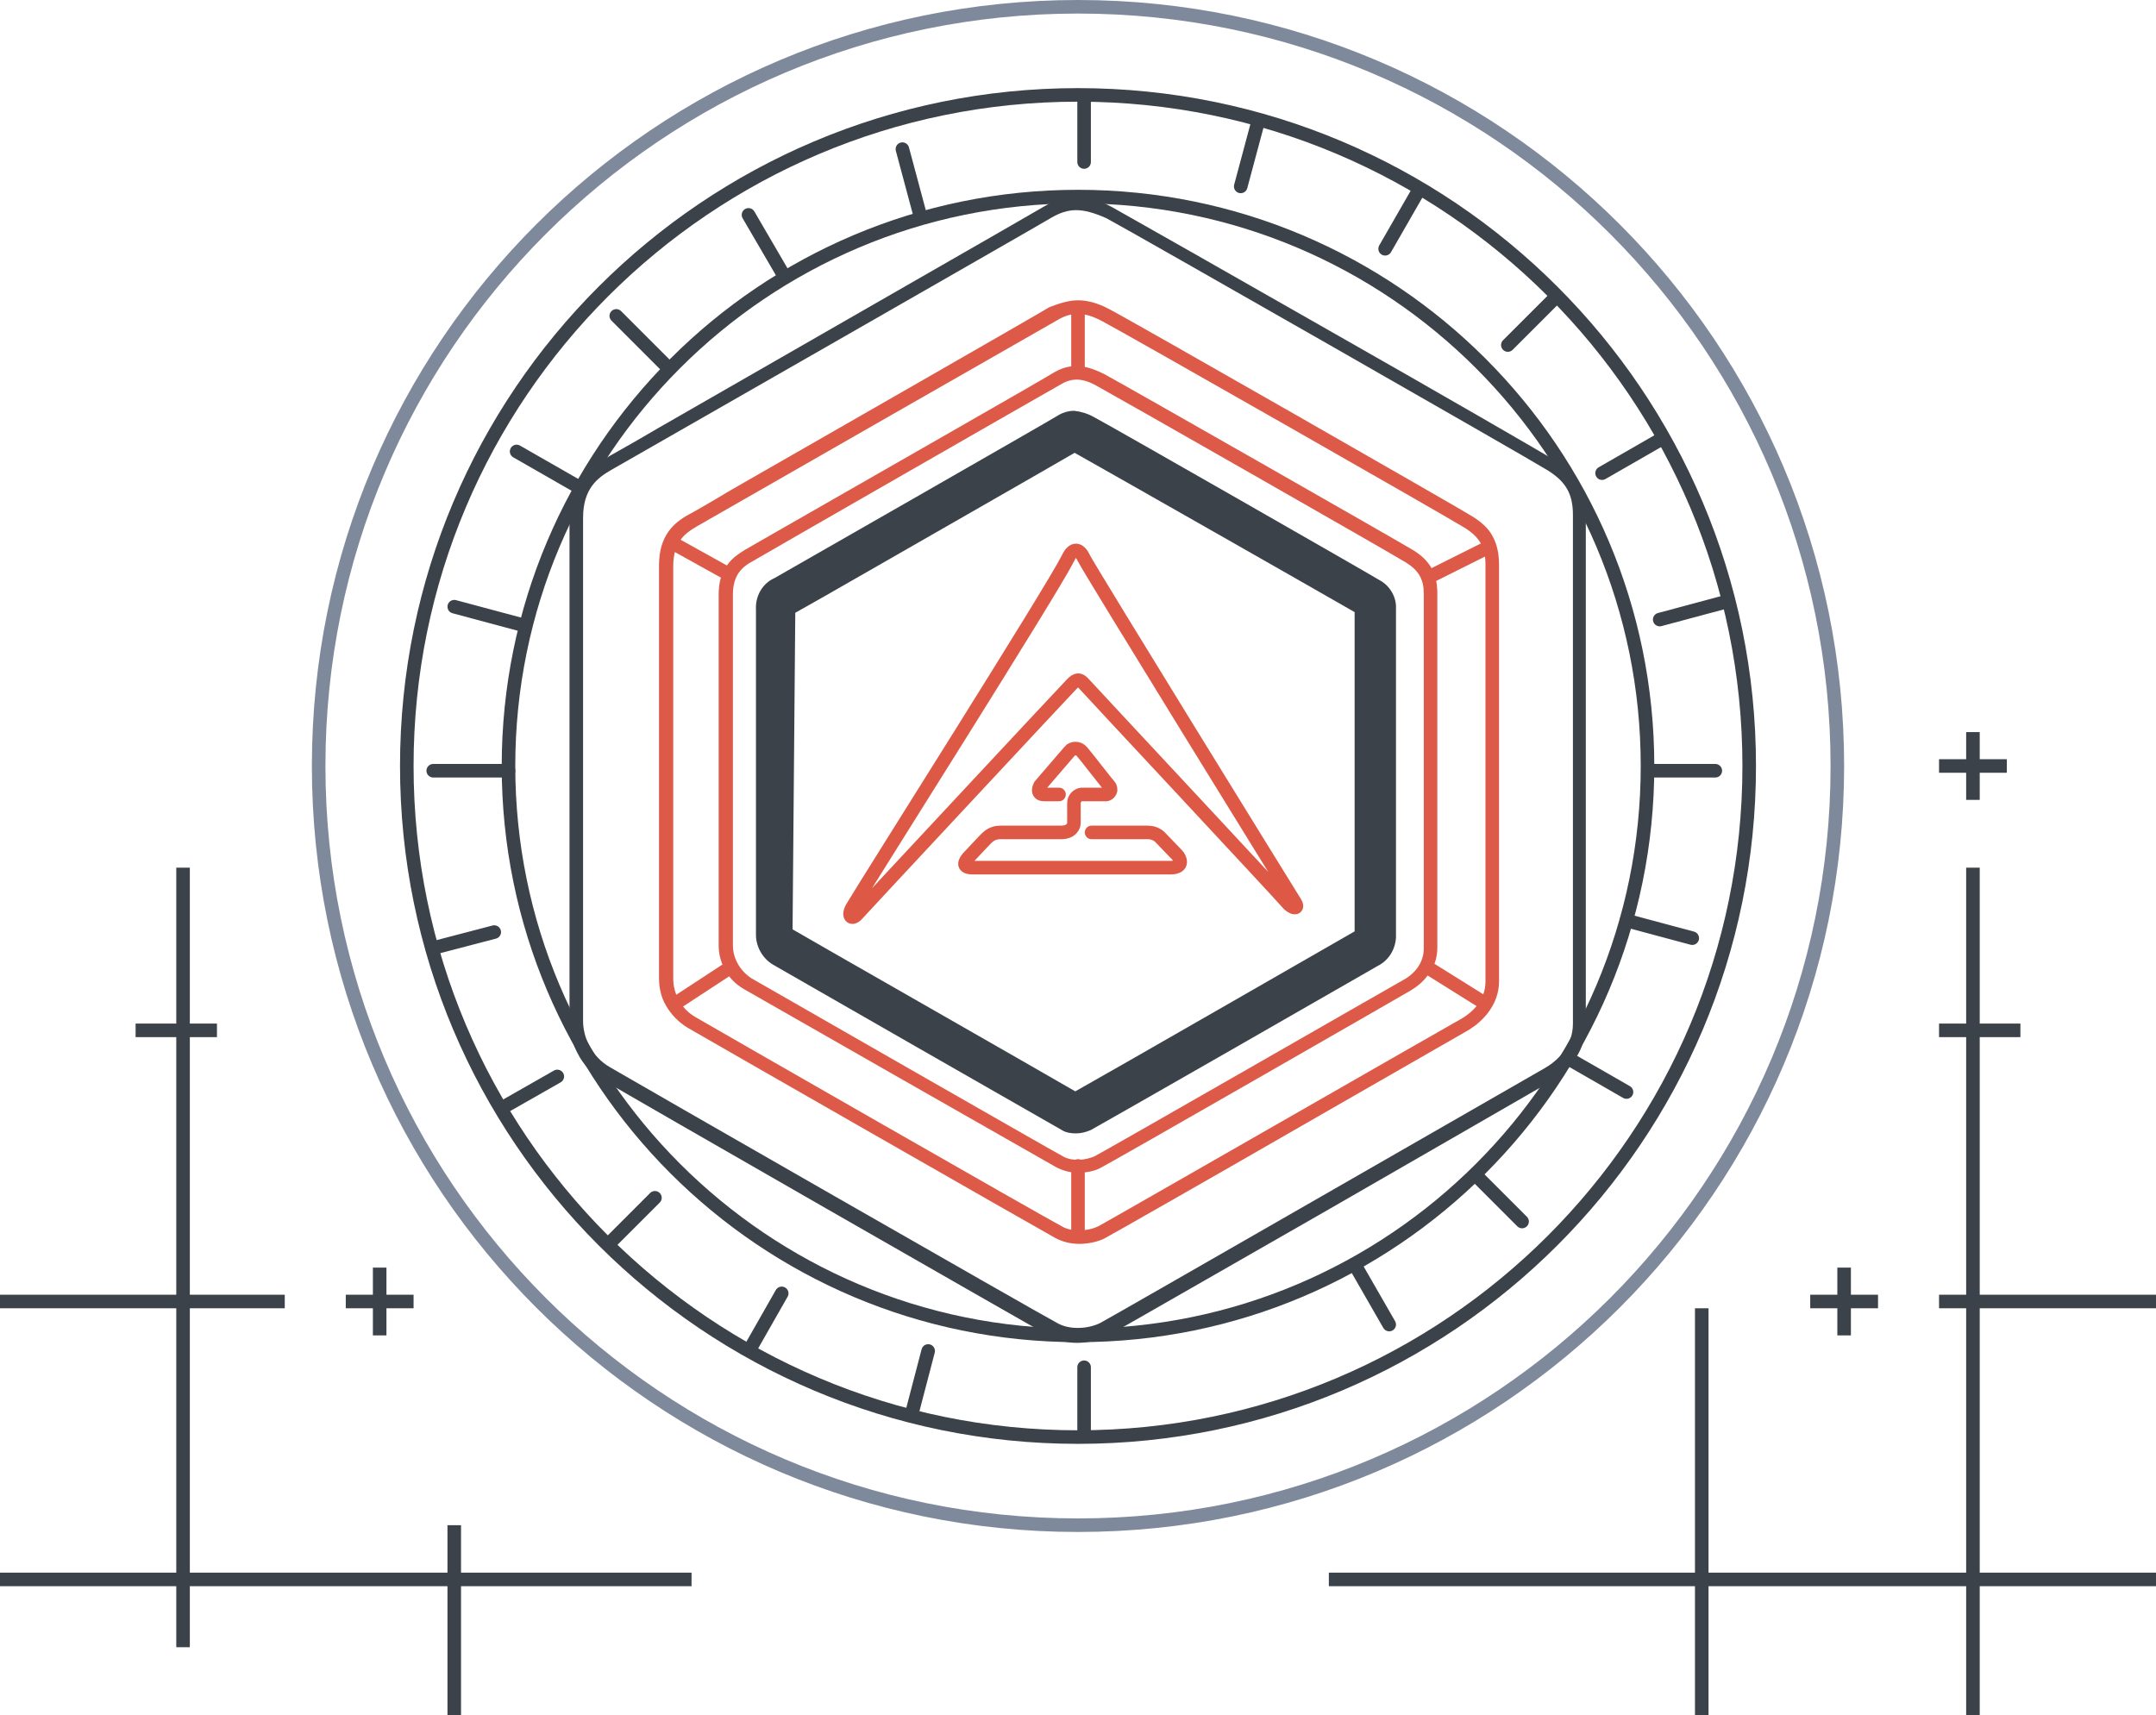
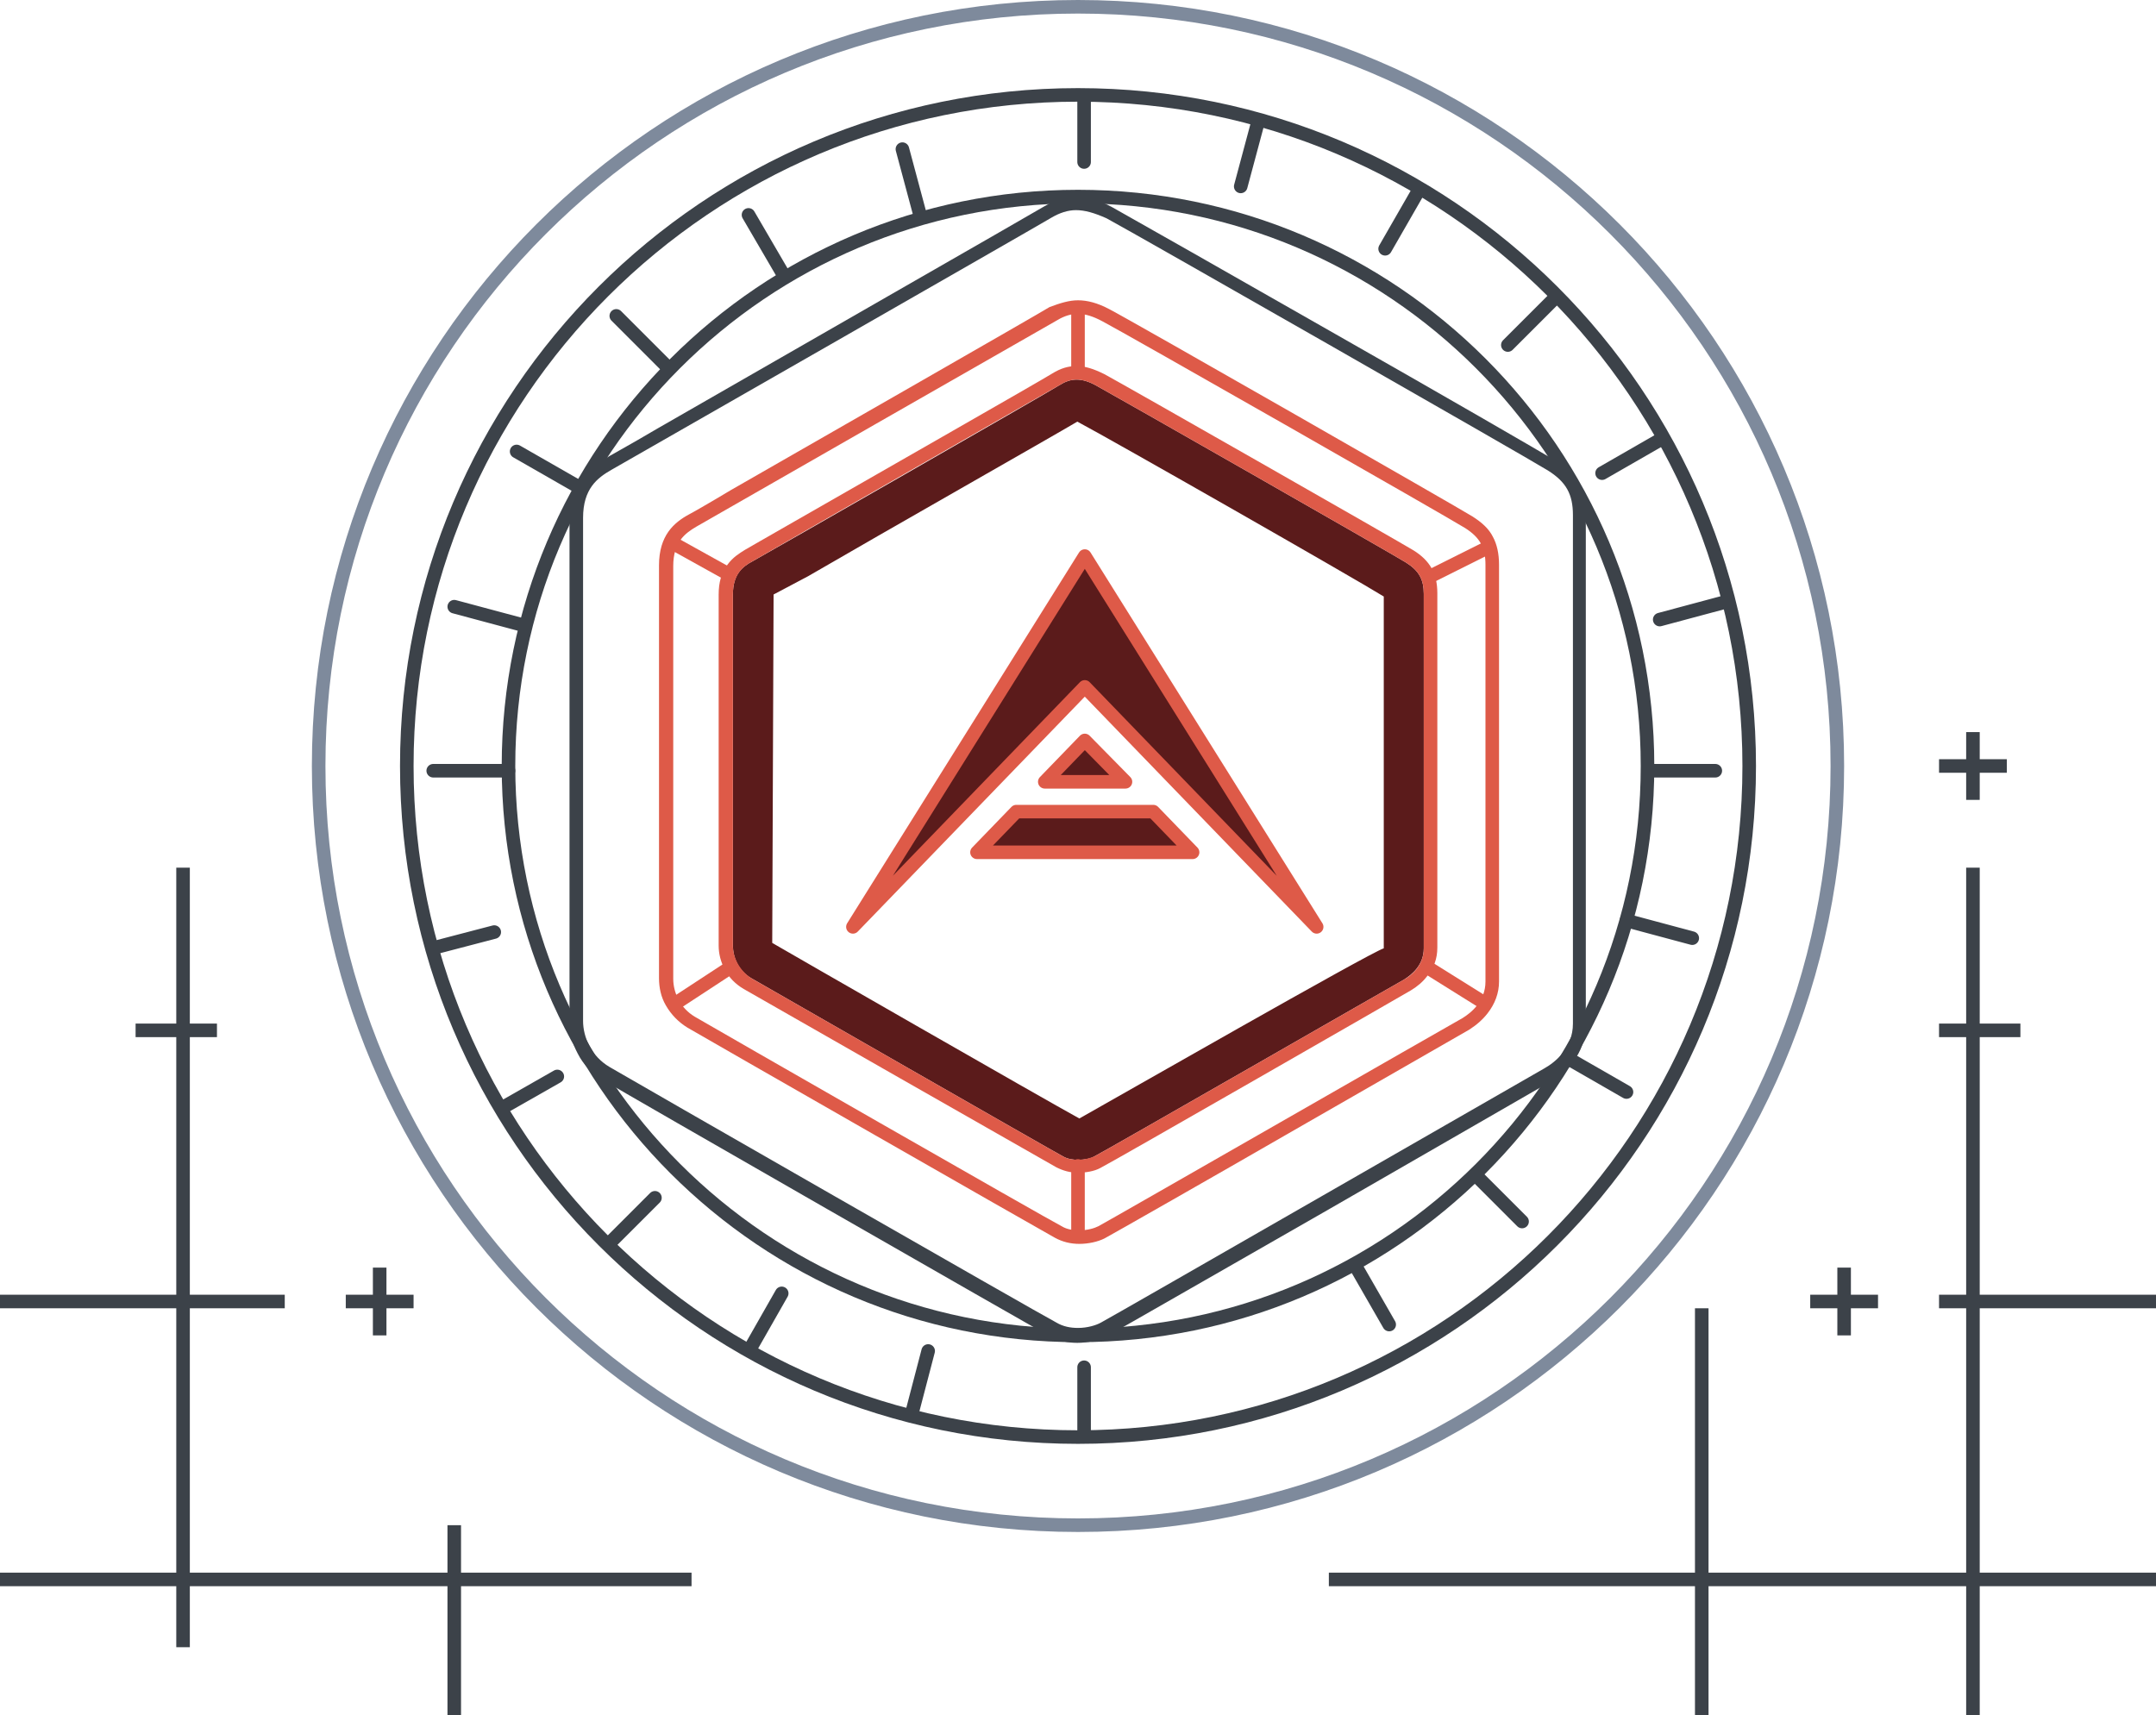
<svg xmlns="http://www.w3.org/2000/svg" version="1.1" id="Слой_1" x="0" y="0" viewBox="0 0 318 253" xml:space="preserve">
  <g id="images" transform="translate(-524 -212)">
-     <path id="Прямоугольник_1_копия_13" d="M814 465v-19h-38v19h-2v-19h-54v-2h54v-39h2v39h38v-39h-4v-2h4v-38h-4v-2h4v-23h2v23h6v2h-6v38h26v2h-26v39h26v2h-26v19h-2zm-19-56v-4h-4v-2h4v-4h2v4h4v2h-4v4h-2zm19-79v-4h-4v-2h4v-4h2v4h4v2h-4v4h-2z" fill="#3c4249" />
-     <path id="Прямоугольник_1_копия_14" d="M590 465v-19h-38v9h-2v-9h-26v-2h26v-39h-26v-2h26v-38h-6v-2h6v-23h2v23h4v2h-4v38h14v2h-14v39h38v-7h2v7h34v2h-34v19h-2zm-11-56v-4h-4v-2h4v-4h2v4h4v2h-4v4h-2z" fill="#3c4249" />
+     <path id="Прямоугольник_1_копия_13" fill="#3C4249" d="M814 465v-19h-38v19h-2v-19h-54v-2h54v-39h2v39h38v-39h-4v-2h4v-38h-4v-2h4v-23h2v23h6v2h-6v38h26v2h-26v39h26v2h-26v19h-2zm-19-56v-4h-4v-2h4v-4h2v4h4v2h-4v4h-2zm19-79v-4h-4v-2h4v-4h2v4h4v2h-4v4h-2z" />
+     <path id="Прямоугольник_1_копия_14" fill="#3C4249" d="M590 465v-19h-38v9h-2v-9h-26v-2h26v-39h-26v-2h26v-38h-6v-2h6v-23h2v23h4v2h-4v38h14v2h-14v39h38v-7h2v7h34v2h-34v19h-2zm-11-56v-4h-4v-2h4v-4h2v4h4v2h-4v4h-2z" />
    <g id="Группа_1_копия">
      <g id="Эллипс_3693" transform="translate(583 225)" fill="none">
        <circle cx="100" cy="100" r="100" />
-         <circle cx="100" cy="100" r="99" stroke="#3c4249" stroke-width="2" />
+         <circle stroke="#3C4249" stroke-width="2" cx="100" cy="100" r="99" />
      </g>
      <g id="Эллипс_3693_копия" transform="translate(598 240)" fill="none">
        <circle cx="85" cy="85" r="85" />
-         <circle cx="85" cy="85" r="84" stroke="#3c4249" stroke-width="2" />
+         <circle stroke="#3C4249" stroke-width="2" cx="85" cy="85" r="84" />
      </g>
-       <g id="Группа_2" fill="none" stroke="#3c4249" stroke-width="2" stroke-linecap="round">
+       <g id="Группа_2" fill="none" stroke="#3C4249" stroke-width="2" stroke-linecap="round">
        <path id="Фигура_1141" d="M591 301.5l9.7 2.6m163.2 43.7l9.7 2.6" />
        <path id="Фигура_1141_копия" d="M709.6 229.8l-2.6 9.7m-46.1 171.8l-2.3 8.8" />
        <path id="Фигура_1141_копия_2" d="M634.4 243.7l4.9 8.4m84.6 146.6l5 8.7" />
        <path id="Фигура_1141_копия_2-2" d="M769 276.8l-8.7 5m-154.1 89l-7.9 4.5" />
        <path id="Фигура_1141_копия_3" d="M600.2 278.6l9.6 5.5m145.4 84l8.7 5" />
        <path id="Фигура_1141_копия_3-2" d="M733.3 240l-5 8.7m-89 154.1l-4.5 7.9" />
        <path id="Фигура_1141_копия_3-3" d="M657.1 234l2.6 9.7" />
        <path id="Фигура_1141_копия_3-4" d="M778.5 300.8l-9.7 2.6m-171.9 46.1l-8.8 2.3" />
        <path id="Фигура_1141_копия_4" d="M587.9 325.7H599m168.9 0h9.1" />
        <path id="Фигура_1141_копия_4-2" d="M683.9 226.4v9.5m0 177.8v10" />
        <path id="Фигура_1141_копия_4-3" d="M614.9 258.6l7.8 7.8m119.4 119.4l6.4 6.4" />
        <path id="Фигура_1141_копия_4-4" d="M753.5 255.8l-7.1 7.1M620.6 388.7l-6.2 6.2" />
      </g>
      <g id="Фигура_11_копия_11">
-         <path d="M756 288.2c.2-2.7-1.2-5.3-3.7-6.6-2.7-1.7-61.7-35.4-65.1-37.2s-5.6-1.7-8.1-.2-62.8 36-64.9 37.2-4.2 2.8-4.2 7.1v74.2c0 2.8 1.5 5.4 3.9 6.8 2.7 1.6 63.4 36.4 65.9 37.7 2.1 1 4.5 1 6.6 0 1.2-.6 63.8-36.6 65.4-37.5s4.2-3 4.2-6.6v-74.9z" fill="none" />
-         <path d="M682.7 243c-1.2 0-2.4.4-3.6 1.1-2.5 1.5-62.8 36-64.9 37.2-2.1 1.2-4.2 2.8-4.2 7.1v74.2c0 2.4 1.2 5.2 3.9 6.8 2.7 1.6 63.4 36.4 65.9 37.7 1 .6 2.1.8 3.2.8 1.4 0 2.7-.4 3.4-.8 1.2-.6 63.8-36.6 65.4-37.5 1.6-.9 4.2-3 4.2-6.6v-75c0-3.1-1-4.9-3.7-6.6s-61.7-35.4-65.1-37.2c-1.8-.8-3.2-1.2-4.5-1.2m0-2c1.6 0 3.4.5 5.4 1.6 1.8 1 18.2 10.3 32.9 18.7 14.6 8.3 30.9 17.7 32.3 18.6 3.3 2 4.6 4.5 4.6 8.3v75c0 2-.7 3.9-1.9 5.5-.8 1.1-1.9 2-3.2 2.8-.9.5-18 10.4-32.8 18.9-11.9 6.8-31.9 18.3-32.7 18.7-1.2.6-2.8 1-4.4 1-1.5 0-2.9-.3-4.1-1-2.6-1.4-63.3-36.2-65.9-37.8-1.6-.9-2.9-2.3-3.7-3.9-.8-1.5-1.2-3.1-1.2-4.7v-74.2c0-2.4.5-4.3 1.7-5.8 1-1.4 2.3-2.3 3.5-3 .4-.3 3.4-1.9 7.8-4.5 16.5-9.5 55.1-31.6 57.1-32.8 1.6-.9 3-1.4 4.6-1.4z" fill="#3c4249" />
+         <path fill="none" d="M756 288.2c.2-2.7-1.2-5.3-3.7-6.6-2.7-1.7-61.7-35.4-65.1-37.2s-5.6-1.7-8.1-.2-62.8 36-64.9 37.2-4.2 2.8-4.2 7.1v74.2c0 2.8 1.5 5.4 3.9 6.8 2.7 1.6 63.4 36.4 65.9 37.7 2.1 1 4.5 1 6.6 0 1.2-.6 63.8-36.6 65.4-37.5s4.2-3 4.2-6.6v-74.9z" />
+         <path fill="#3C4249" d="M682.7 243c-1.2 0-2.4.4-3.6 1.1-2.5 1.5-62.8 36-64.9 37.2-2.1 1.2-4.2 2.8-4.2 7.1v74.2c0 2.4 1.2 5.2 3.9 6.8 2.7 1.6 63.4 36.4 65.9 37.7 1 .6 2.1.8 3.2.8 1.4 0 2.7-.4 3.4-.8 1.2-.6 63.8-36.6 65.4-37.5 1.6-.9 4.2-3 4.2-6.6v-75c0-3.1-1-4.9-3.7-6.6s-61.7-35.4-65.1-37.2c-1.8-.8-3.2-1.2-4.5-1.2m0-2c1.6 0 3.4.5 5.4 1.6 1.8 1 18.2 10.3 32.9 18.7 14.6 8.3 30.9 17.7 32.3 18.6 3.3 2 4.6 4.5 4.6 8.3v75c0 2-.7 3.9-1.9 5.5-.8 1.1-1.9 2-3.2 2.8-.9.5-18 10.4-32.8 18.9-11.9 6.8-31.9 18.3-32.7 18.7-1.2.6-2.8 1-4.4 1-1.5 0-2.9-.3-4.1-1-2.6-1.4-63.3-36.2-65.9-37.8-1.6-.9-2.9-2.3-3.7-3.9-.8-1.5-1.2-3.1-1.2-4.7v-74.2c0-2.4.5-4.3 1.7-5.8 1-1.4 2.3-2.3 3.5-3 .4-.3 3.4-1.9 7.8-4.5 16.5-9.5 55.1-31.6 57.1-32.8 1.6-.9 3-1.4 4.6-1.4z" />
      </g>
      <g id="Фигура_11_копия_12">
-         <path d="M743.2 295.4c.2-2.2-1-4.4-3-5.4-2.2-1.4-50.6-29-53.5-30.5s-4.6-1.4-6.7-.2-51.6 29.5-53.3 30.5c-2.2 1-3.6 3.3-3.4 5.8v60.9c0 2.3 1.3 4.4 3.2 5.6 2.2 1.3 52.1 29.9 54.1 30.9 1.7.8 3.7.8 5.5 0 1-.5 52.4-30 53.7-30.7 2-1.1 3.3-3.1 3.4-5.4v-61.5z" fill="none" />
-         <path d="M683 258.3c-1 0-2 .3-3 .9-2.1 1.2-51.6 29.5-53.3 30.5s-3.4 2.3-3.4 5.8v60.9c0 2 1 4.3 3.2 5.6 2.2 1.3 52.1 29.9 54.1 30.9.8.5 1.8.6 2.6.6 1.2 0 2.2-.3 2.8-.6 1-.5 52.4-30 53.7-30.7 1.3-.8 3.4-2.5 3.4-5.4v-61.5c0-2.5-.8-4-3-5.4s-50.6-29-53.5-30.5c-1.3-.7-2.5-1.1-3.6-1.1m0-2c1.4 0 2.9.4 4.6 1.3 3.3 1.7 51.7 29.4 53.6 30.6 1.4.9 2.4 1.8 3 3 .6 1.1.9 2.5.9 4.1v61.5c0 1.7-.6 3.3-1.7 4.7-.7.9-1.6 1.7-2.7 2.4-.7.4-14.8 8.5-27 15.5-9.7 5.6-26.2 15-26.8 15.3-1 .5-2.4.8-3.7.8s-2.5-.3-3.6-.9c-2.2-1.2-52-29.7-54.2-31-1.3-.8-2.4-1.9-3.2-3.3-.7-1.2-1-2.6-1-4v-60.9c0-4.4 2.2-6.3 4.4-7.5.4-.2 2.7-1.5 6.2-3.6 13.6-7.8 45.4-26 47-27 1.6-.6 2.9-1 4.2-1z" fill="#de5a48" />
+         <path fill="none" d="M743.2 295.4c.2-2.2-1-4.4-3-5.4-2.2-1.4-50.6-29-53.5-30.5s-4.6-1.4-6.7-.2-51.6 29.5-53.3 30.5c-2.2 1-3.6 3.3-3.4 5.8v60.9c0 2.3 1.3 4.4 3.2 5.6 2.2 1.3 52.1 29.9 54.1 30.9 1.7.8 3.7.8 5.5 0 1-.5 52.4-30 53.7-30.7 2-1.1 3.3-3.1 3.4-5.4v-61.5z" />
+         <path fill="#DE5A48" d="M683 258.3c-1 0-2 .3-3 .9-2.1 1.2-51.6 29.5-53.3 30.5s-3.4 2.3-3.4 5.8v60.9c0 2 1 4.3 3.2 5.6 2.2 1.3 52.1 29.9 54.1 30.9.8.5 1.8.6 2.6.6 1.2 0 2.2-.3 2.8-.6 1-.5 52.4-30 53.7-30.7 1.3-.8 3.4-2.5 3.4-5.4v-61.5c0-2.5-.8-4-3-5.4s-50.6-29-53.5-30.5c-1.3-.7-2.5-1.1-3.6-1.1m0-2c1.4 0 2.9.4 4.6 1.3 3.3 1.7 51.7 29.4 53.6 30.6 1.4.9 2.4 1.8 3 3 .6 1.1.9 2.5.9 4.1v61.5c0 1.7-.6 3.3-1.7 4.7-.7.9-1.6 1.7-2.7 2.4-.7.4-14.8 8.5-27 15.5-9.7 5.6-26.2 15-26.8 15.3-1 .5-2.4.8-3.7.8s-2.5-.3-3.6-.9c-2.2-1.2-52-29.7-54.2-31-1.3-.8-2.4-1.9-3.2-3.3-.7-1.2-1-2.6-1-4v-60.9c0-4.4 2.2-6.3 4.4-7.5.4-.2 2.7-1.5 6.2-3.6 13.6-7.8 45.4-26 47-27 1.6-.6 2.9-1 4.2-1z" />
+       </g>
+       <g id="Фигура_11_копия_13">
+         <path fill="none" d="M734 299.5c.1-1.9-.9-3.7-2.6-4.6-1.9-1.2-43.1-24.7-45.5-26s-3.9-1.2-5.7-.2-43.9 25.1-45.3 26c-1.9.9-3.1 2.8-2.9 4.9v51.8c0 2 1.1 3.8 2.7 4.8 1.9 1.1 44.3 25.4 46 26.3 1.5.7 3.2.7 4.6 0 .9-.4 44.6-25.5 45.7-26.1 1.7-.9 2.8-2.6 2.9-4.6l.1-52.3z" />
+         <path fill="#5B1B1B" d="M682.9 274.2c-3.7 2.2-28.7 16.4-39.7 22.8l-5.1 2.7-.2 51.4c1.7 1 40 23 45.3 25.9 5-2.8 42.9-24.5 44.9-25.1V300c-4-2.5-40.1-23.1-45.2-25.8m-.1-6.2c.9 0 1.9.3 3.1 1 2.4 1.3 43.6 24.8 45.5 26s2.6 2.5 2.6 4.6v52.3c0 2.5-1.8 3.9-2.9 4.6-1.1.6-44.8 25.7-45.7 26.1-.5.3-1.4.5-2.4.5-.7 0-1.5-.1-2.2-.5-1.7-.9-44.1-25.2-46-26.3-1.9-1.1-2.7-3.1-2.7-4.8v-51.8c0-3 1.4-4.1 2.9-4.9s43.6-24.9 45.3-26c.8-.5 1.6-.8 2.5-.8z" />
      </g>
      <g id="Фигура_11_копия_14">
-         <path d="M734 299.5c.1-1.9-.9-3.7-2.6-4.6-1.9-1.2-43.1-24.7-45.5-26s-3.9-1.2-5.7-.2-43.9 25.1-45.3 26c-1.9.9-3.1 2.8-2.9 4.9v51.8c0 2 1.1 3.8 2.7 4.8 1.9 1.1 44.3 25.4 46 26.3 1.5.7 3.2.7 4.6 0 .9-.4 44.6-25.5 45.7-26.1 1.7-.9 2.8-2.6 2.9-4.6l.1-52.3z" fill="none" />
-         <path d="M682.8 268c-.9 0-1.7.3-2.5.8-1.8 1-43.8 25.1-45.3 26-1.5.8-2.9 2-2.9 4.9v51.8c0 1.7.9 3.6 2.7 4.8 1.9 1.1 44.3 25.4 46 26.3.7.4 1.5.5 2.2.5 1 0 1.9-.3 2.4-.5.9-.4 44.6-25.5 45.7-26.1 1.1-.6 2.9-2.1 2.9-4.6v-52.3c0-2.1-.7-3.4-2.6-4.6-1.9-1.2-43.1-24.7-45.5-26-1.2-.7-2.2-1-3.1-1m0-2c1.2 0 2.5.4 4.1 1.2 2.8 1.5 44 25 45.6 26 2.4 1.5 3.5 3.4 3.5 6.3v52.3c0 1.6-.5 3-1.5 4.2-.6.8-1.4 1.5-2.4 2.1-.3.2-44.7 25.7-45.8 26.2-.9.5-2.2.7-3.3.7-1.2 0-2.2-.3-3.2-.8-1.8-1-44.2-25.2-46.1-26.3-1.2-.7-2.2-1.7-2.8-2.9-.6-1.1-.9-2.3-.9-3.5v-51.8c0-1.8.4-3.2 1.3-4.4.8-1.1 1.8-1.7 2.6-2.2.3-.2 2.3-1.3 5.4-3.1 11.5-6.6 38.5-22 39.9-22.9 1.3-.8 2.4-1.1 3.6-1.1z" fill="#de5a48" />
+         <path fill="none" d="M734 299.5c.1-1.9-.9-3.7-2.6-4.6-1.9-1.2-43.1-24.7-45.5-26s-3.9-1.2-5.7-.2-43.9 25.1-45.3 26c-1.9.9-3.1 2.8-2.9 4.9v51.8c0 2 1.1 3.8 2.7 4.8 1.9 1.1 44.3 25.4 46 26.3 1.5.7 3.2.7 4.6 0 .9-.4 44.6-25.5 45.7-26.1 1.7-.9 2.8-2.6 2.9-4.6l.1-52.3z" />
+         <path fill="#DE5A48" d="M682.8 268c-.9 0-1.7.3-2.5.8-1.8 1-43.8 25.1-45.3 26-1.5.8-2.9 2-2.9 4.9v51.8c0 1.7.9 3.6 2.7 4.8 1.9 1.1 44.3 25.4 46 26.3.7.4 1.5.5 2.2.5 1 0 1.9-.3 2.4-.5.9-.4 44.6-25.5 45.7-26.1 1.1-.6 2.9-2.1 2.9-4.6v-52.3c0-2.1-.7-3.4-2.6-4.6-1.9-1.2-43.1-24.7-45.5-26-1.2-.7-2.2-1-3.1-1m0-2c1.2 0 2.5.4 4.1 1.2 2.8 1.5 44 25 45.6 26 2.4 1.5 3.5 3.4 3.5 6.3v52.3c0 1.6-.5 3-1.5 4.2-.6.8-1.4 1.5-2.4 2.1-.3.2-44.7 25.7-45.8 26.2-.9.5-2.2.7-3.3.7-1.2 0-2.2-.3-3.2-.8-1.8-1-44.2-25.2-46.1-26.3-1.2-.7-2.2-1.7-2.8-2.9-.6-1.1-.9-2.3-.9-3.5v-51.8c0-1.8.4-3.2 1.3-4.4.8-1.1 1.8-1.7 2.6-2.2.3-.2 2.3-1.3 5.4-3.1 11.5-6.6 38.5-22 39.9-22.9 1.3-.8 2.4-1.1 3.6-1.1z" />
      </g>
-       <path id="Фигура_1150" d="M743 293l-8 4" fill="none" stroke="#de5a48" stroke-width="2" />
-       <path id="Фигура_1150_копия" d="M631.6 354.8l-8.4 5.5" fill="none" stroke="#de5a48" stroke-width="2" />
-       <path id="Фигура_1151" d="M743 360l-8-5" fill="none" stroke="#de5a48" stroke-width="2" />
-       <path id="Фигура_1151_копия" d="M632 297l-9-5" fill="none" stroke="#de5a48" stroke-width="2" />
-       <path id="Фигура_1152" d="M683 267v-10" fill="none" stroke="#de5a48" stroke-width="2" />
-       <path id="Фигура_1152_копия" d="M683 394v-10" fill="none" stroke="#de5a48" stroke-width="2" stroke-linecap="round" />
-       <path id="Фигура_674" d="M649.8 345.7c-.9 1.4-.2 2.1.6 1.2s31-33.3 31.7-34 1.1-.8 1.8 0 29.1 31.2 29.9 32.2 1.9 1.1 1.2 0-30.4-49.2-31.1-50.7-1.6-1.7-2.4 0c-2.4 4.8-29.2 47.1-31.7 51.3z" fill="none" stroke="#de5846" stroke-width="2" />
-       <path id="Фигура_675_копия" d="M685 334.8h8.3c.6 0 1.2.2 1.7.6.4.4 2.2 2.3 2.6 2.7s1.2 1.9-1 1.9h-29.1c-2.2 0-.7-1.5-.3-1.9s2.1-2.3 2.6-2.7c.5-.4 1.1-.6 1.7-.6h9c1.5 0 1.9-.9 1.9-1.4v-2.9c0-.7.5-1.2 1.1-1.3h3.4c.4.1.8-.2.9-.6 0-.2 0-.5-.2-.7-.4-.4-3.3-4.2-4-5-.4-.5-1.1-.6-1.6-.3l-.3.3-4.3 5s-.7 1.3.6 1.3h2.2" fill="none" stroke="#de5846" stroke-width="2" stroke-linecap="round" />
+       <path id="Фигура_1150" fill="none" stroke="#DE5A48" stroke-width="2" d="M743 293l-8 4" />
+       <path id="Фигура_1150_копия" fill="none" stroke="#DE5A48" stroke-width="2" d="M631.6 354.8l-8.4 5.5" />
+       <path id="Фигура_1151" fill="none" stroke="#DE5A48" stroke-width="2" d="M743 360l-8-5" />
+       <path id="Фигура_1151_копия" fill="none" stroke="#DE5A48" stroke-width="2" d="M632 297l-9-5" />
+       <path id="Фигура_1152" fill="none" stroke="#DE5A48" stroke-width="2" d="M683 267v-10" />
+       <path id="Фигура_1152_копия" fill="none" stroke="#DE5A48" stroke-width="2" stroke-linecap="round" d="M683 394v-10" />
      <g id="Эллипс_78" transform="translate(570 212)" fill="none">
        <circle cx="113" cy="113" r="113" />
-         <circle cx="113" cy="113" r="112" stroke="#7e8a9c" stroke-width="2" />
+         <circle stroke="#7E8A9C" stroke-width="2" cx="113" cy="113" r="112" />
      </g>
-       <path id="Контур_515" d="M682.5 278.8c-4.1 2.4-26.5 15.2-36.6 21l-4.6 2.6-.4 46.7c1.5.9 36.2 20.7 41.7 23.9 5.2-2.9 37-21.2 41.2-23.6v-47.1c-4.5-2.6-36.3-20.7-41.3-23.5m-.1-6.2c1 .1 2 .4 2.9.9 2.3 1.2 40.4 23 42.2 24.1 1.5.8 2.5 2.5 2.4 4.2v48.5c-.1 1.8-1.1 3.4-2.7 4.2-1 .6-41.5 23.8-42.3 24.2-.7.3-1.4.5-2.2.5-.7 0-1.5-.1-2.1-.5-1.6-.9-40.9-23.4-42.6-24.4-1.5-.9-2.5-2.6-2.5-4.4v-48c-.1-1.9.9-3.8 2.7-4.6 1.4-.8 40.4-23.1 42-24.1.7-.4 1.5-.6 2.2-.6z" fill="#3c4249" />
+       <g id="Logo_ARK.io_Symbol_Black" transform="translate(649.801 294.033)">
+         <path id="ARK" fill="#5B1B1B" stroke="#DE5A48" stroke-width="2" stroke-linecap="round" stroke-linejoin="round" d="M34.2 19.3L0 54.7 34.2 0l34.2 54.7-34.2-35.4zM24.1 37.7h20.2l5.8 6H18.3l5.8-6zm4.2-4.4l5.9-6.1 6 6.1H28.3z" />
+       </g>
    </g>
  </g>
</svg>
